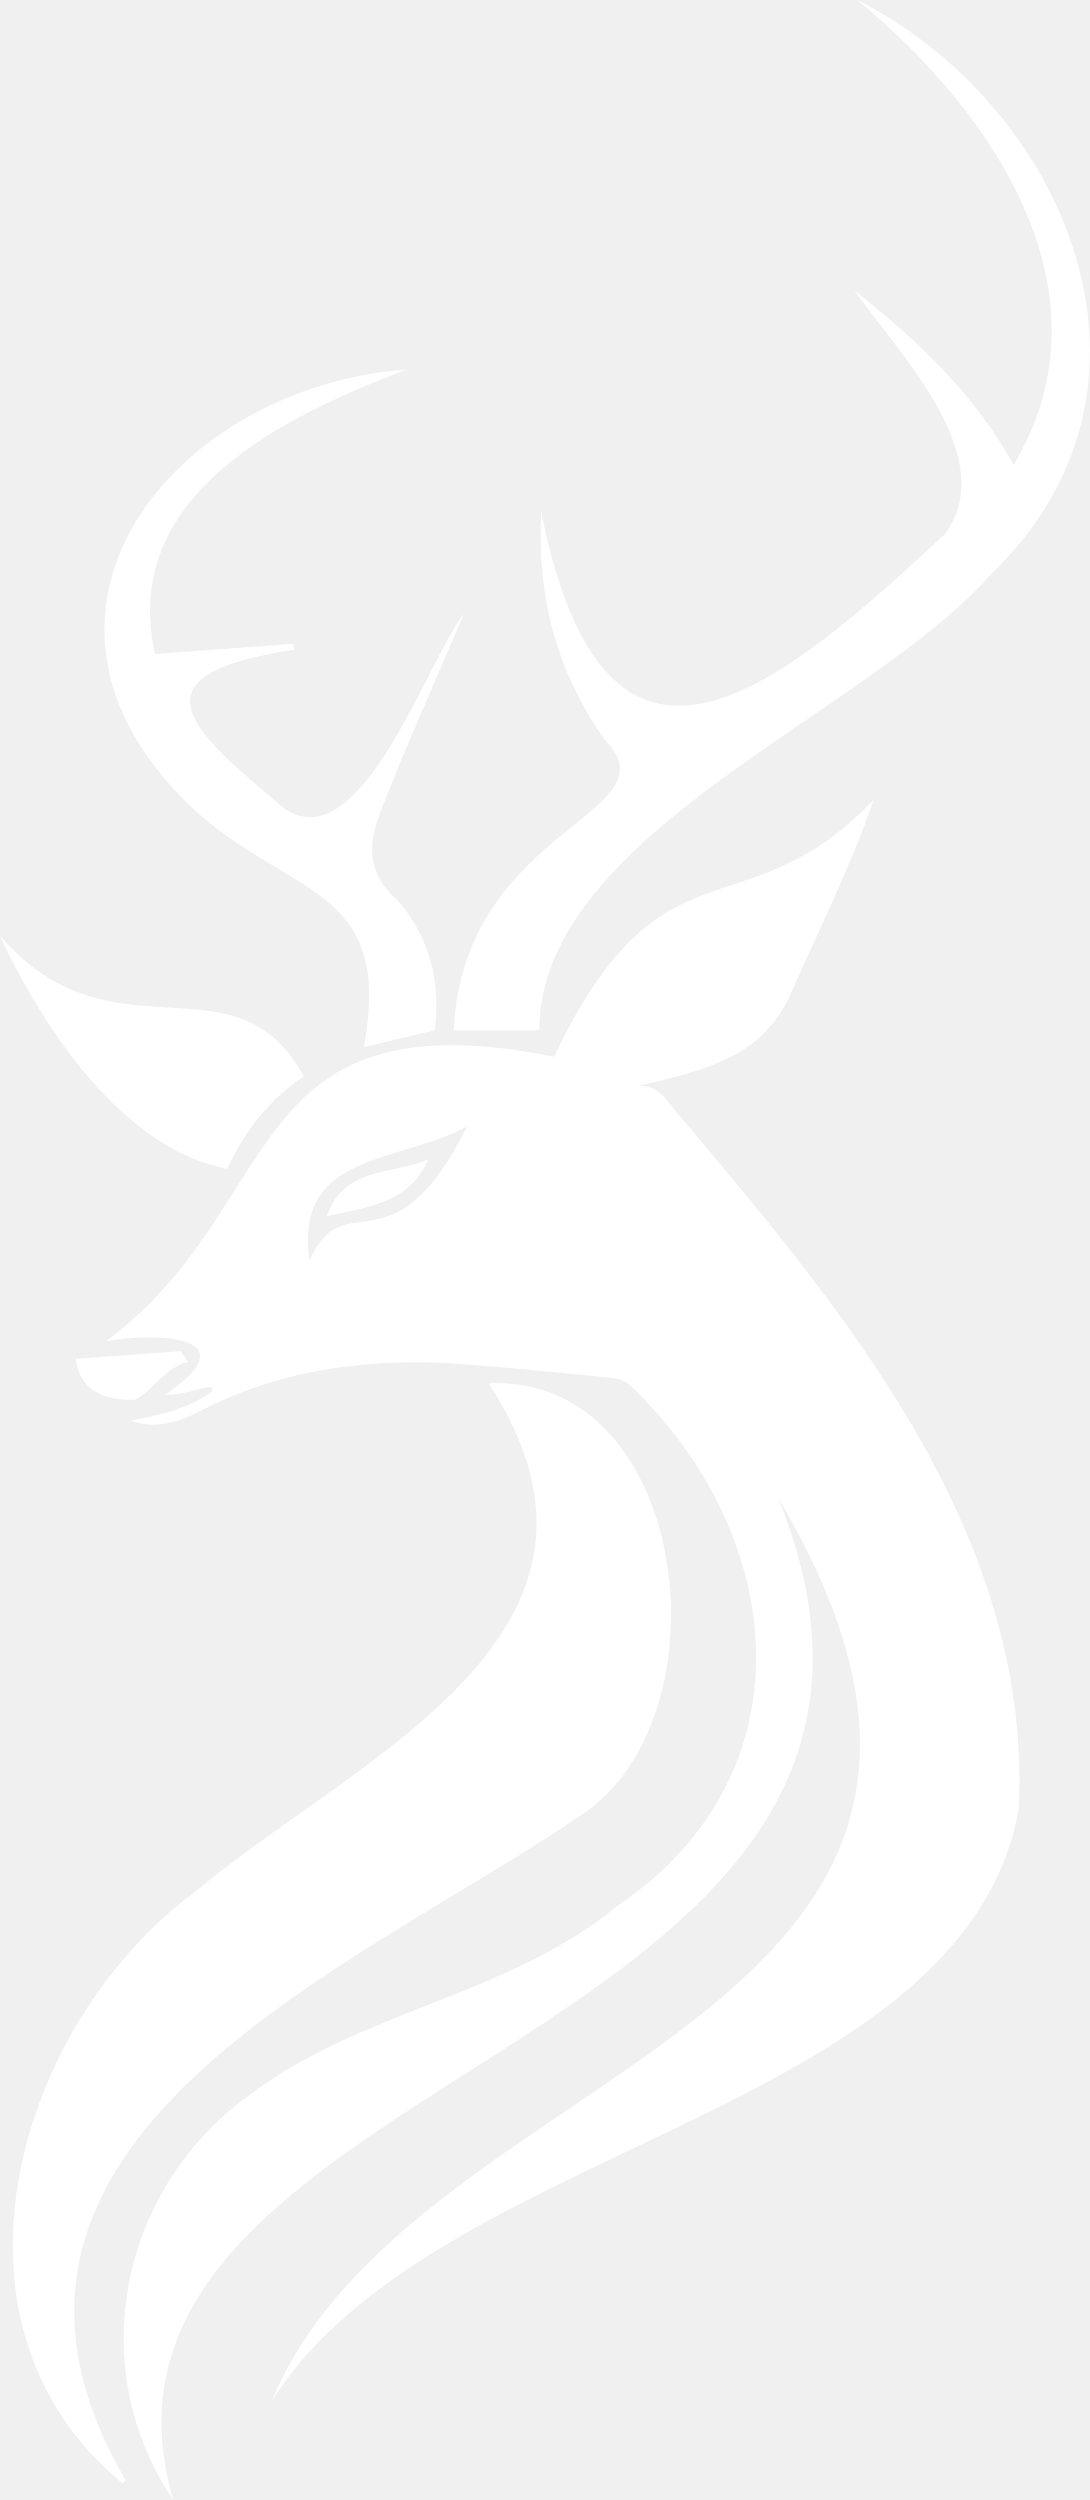
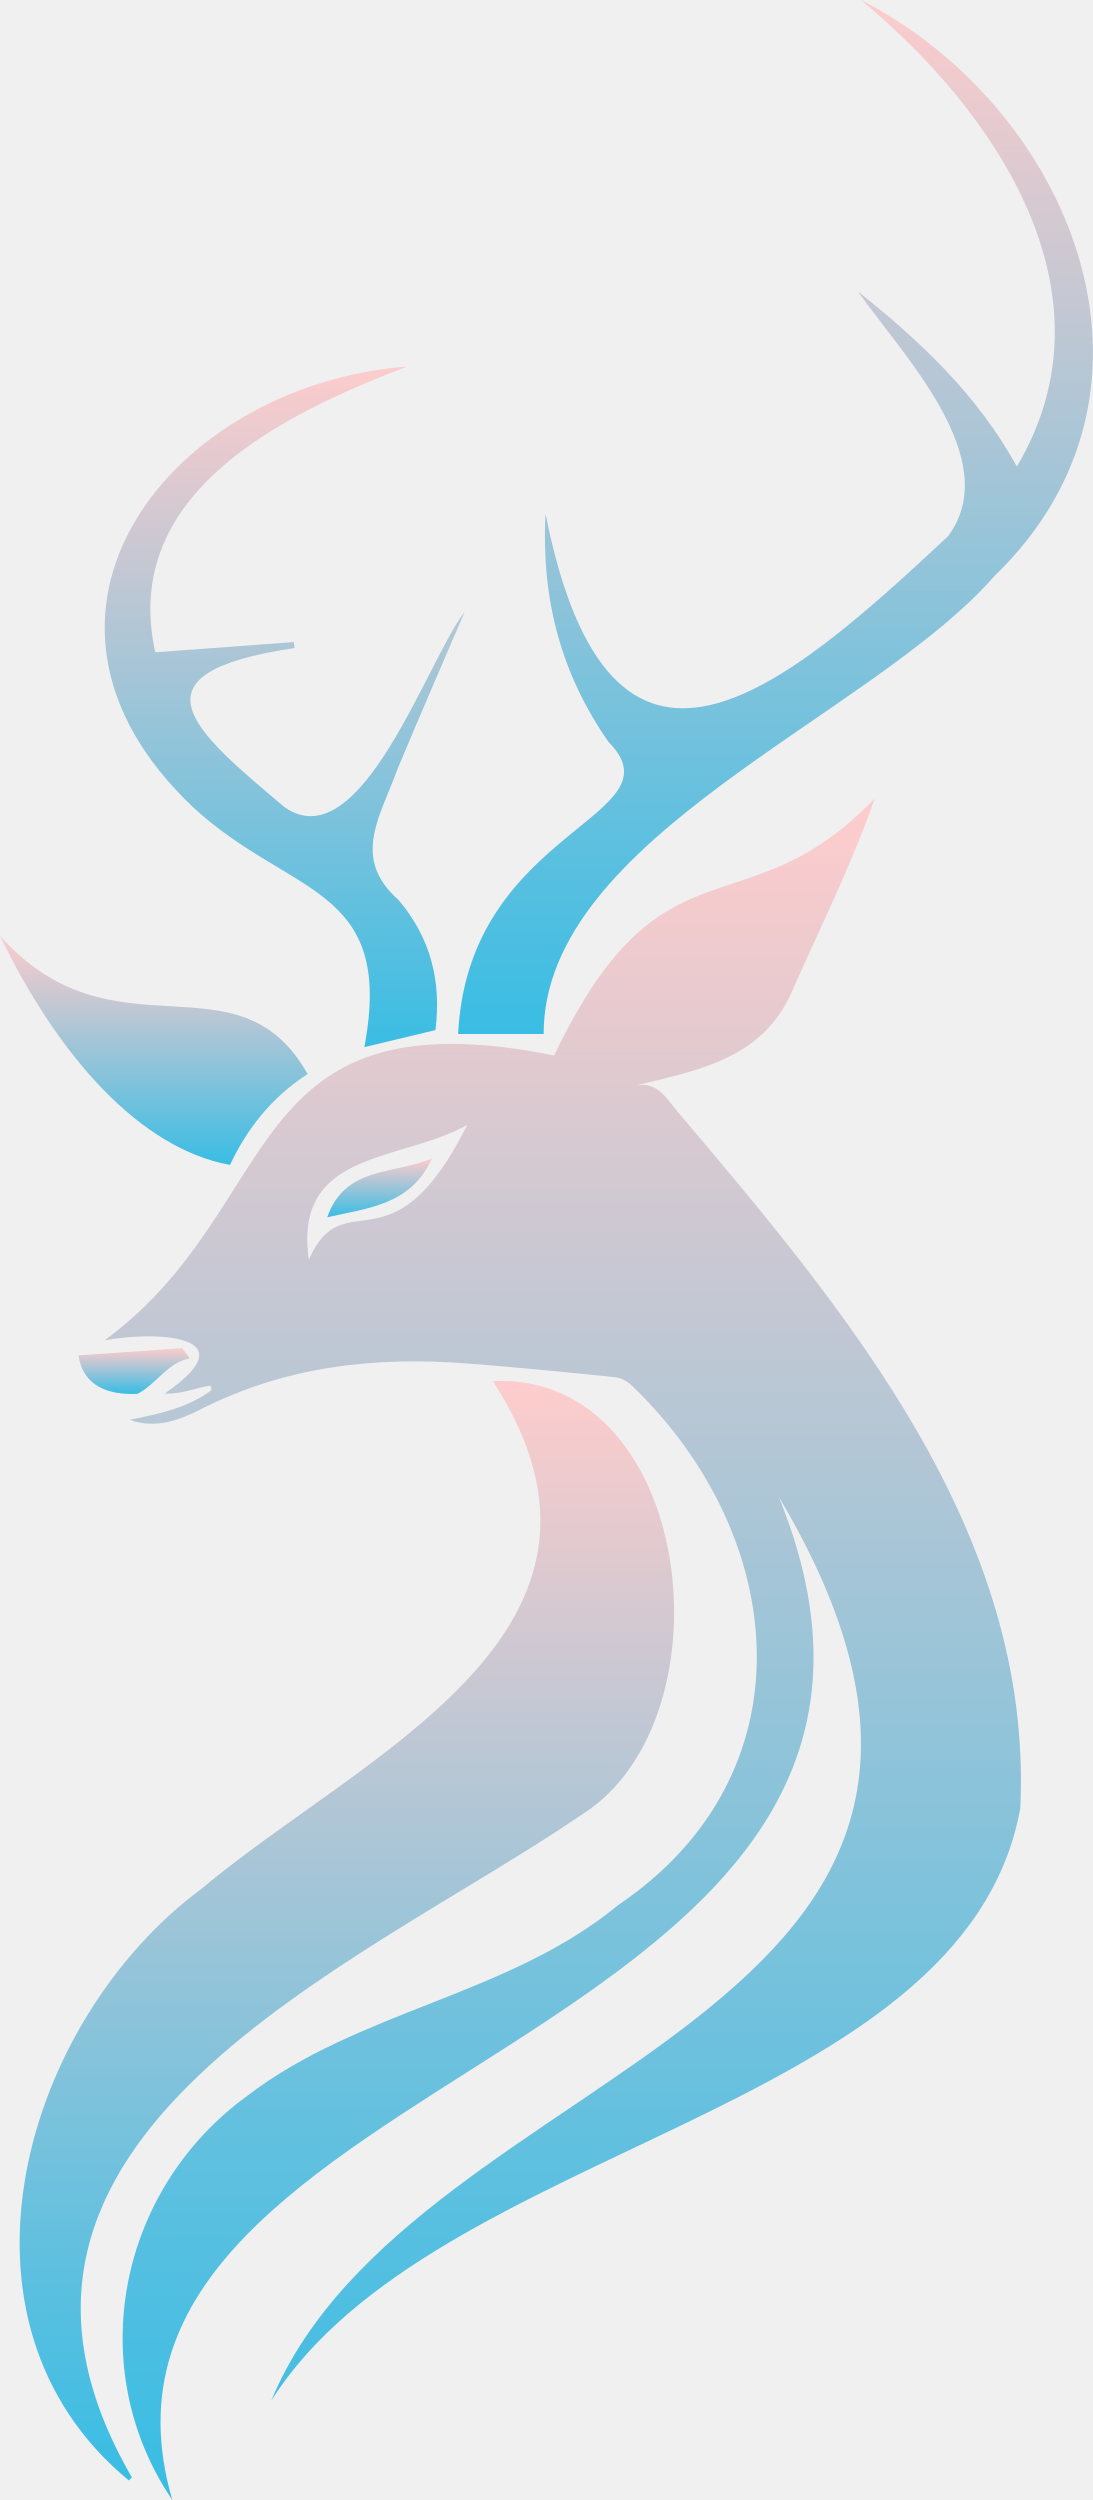
- <svg xmlns="http://www.w3.org/2000/svg" width="230.246px" height="528.14px" viewBox="0 0 230.246 528.14" version="1.1">
-   <g transform="translate(-226, -116)" fill="#ffffff">
-     <g transform="translate(226, 116)">
-       <path d="M57.45,507.17 C87.47,434.44 230.61,428.18 164.36,316.39 C212.12,434.18 9.66,435.54 36.6,528.14 C17.62,500.02 25.38,462.49 52.37,442.85 C75.91,424.74 107.39,421.7 130.58,402.53 C171.31,374.92 166.56,325.05 133.62,293.12 C132.68,292.18 131.28,291.3 130.01,291.17 C119.53,290.08 109.04,289.05 98.53,288.24 C79.12,286.75 60.28,288.9 42.67,297.89 C37.86,300.34 33.03,302.08 27.6,300.14 C33.72,298.92 39.79,297.68 44.87,293.88 C44.79,293.56 44.72,293.24 44.64,292.92 C41.32,293.46 38.49,294.75 34.98,294.61 C52.95,282.27 33.41,281.35 22.36,283.36 C60.84,254.97 50.11,209.81 117.04,223.24 C139.92,175.21 157.05,197.72 184.56,168.99 C179.89,182.55 173.44,195.52 167.6,208.66 C161.44,224.1 147.53,226.31 133.23,229.81 C138.31,228.28 140.3,231.71 142.79,234.8 C178.23,276.79 218.08,323.74 215.23,382.21 C203.29,447.16 91.81,452.67 57.45,507.17 L57.45,507.17 Z M98.73,237.9 C84.56,245.85 62.06,243.13 65.36,266.34 C72.8,249.43 82.85,269.83 98.73,237.9 L98.73,237.9 Z" />
-       <path d="M103.24,292.22 C145.96,290.35 154.28,363.26 122.46,383.67 C75.04,415.94 -15.57,451.75 26.56,523.99 C26.33,524.2 26.11,524.4 25.88,524.61 C-15.13,490.92 3.46,427.39 41.47,399.45 C75.34,371.1 137.8,345.29 103.24,292.22 Z" />
-       <path d="M180.53,61.39 C193.55,71.71 205.68,82.95 214.14,98.2 C235.91,61.72 209.58,23.4 181.1,1.42108547e-14 C225.16,22.33 250.67,81.66 209.34,121.31 C183.34,150.9 113.9,176.15 113.94,217.67 L95.83,217.67 C97.99,174.23 143.39,172.05 127.65,156.15 C117.75,141.99 113.4,126.39 114.33,108.12 C128.05,176.8 164.52,145.45 199.59,112.86 C211.65,96.64 189.69,74.44 180.53,61.4 L180.53,61.39 Z" />
-       <path d="M85.9,78.04 C59.55,88.09 25.27,104.68 32.74,138.16 C42.5,137.44 52.22,136.73 61.94,136.01 C62,136.43 62.07,136.84 62.13,137.26 C26.33,142.58 40.67,154.56 60.06,170.78 C76.17,181.91 90.18,139.63 98.01,129.66 C93.29,140.64 88.5,151.59 83.89,162.61 C80.13,172.92 74.04,181.5 84.12,190.32 C90.76,198.2 93.17,207.28 91.84,217.64 C86.92,218.82 81.9,220.02 76.85,221.22 C83.3,186.96 61.25,189.69 40.71,170.75 C-2.36,130.04 36.14,81.84 85.9,78.04 Z" />
-       <path d="M0.01,197.73 C23.76,225.14 49.6,200.73 64.2,227.4 C56.81,232.31 51.62,239.03 48,246.92 C29.16,243.37 12.18,223.59 0,197.74 L0.01,197.73 Z" />
-       <path d="M39.77,287.74 C34.98,288.66 32.59,293.58 28.57,295.68 C22.5,295.98 16.89,294.03 15.98,287.06 C23.86,286.49 31.01,285.98 38.16,285.46 L39.77,287.73 L39.77,287.74 Z" />
-       <path d="M90.51,244.92 C82.85,248.24 72.72,246.39 69.03,256.91 C77.44,255 86.24,254.41 90.51,244.92 Z" id="路径" />
+ <svg xmlns="http://www.w3.org/2000/svg" width="167px" height="382px" viewBox="0 0 167 382" version="1.1">
+   <defs>
+     <linearGradient x1="50%" y1="0%" x2="50%" y2="100%" id="linearGradient-1">
+       <stop stop-color="#FECCCC" offset="0%" />
+       <stop stop-color="#39BDE4" offset="100%" />
+     </linearGradient>
+     <linearGradient x1="50%" y1="0%" x2="50%" y2="100%" id="linearGradient-2">
+       <stop stop-color="#FECCCC" offset="0%" />
+       <stop stop-color="#39BDE4" offset="100%" />
+     </linearGradient>
+     <linearGradient x1="50%" y1="0%" x2="50%" y2="100%" id="linearGradient-3">
+       <stop stop-color="#FECCCC" offset="0%" />
+       <stop stop-color="#39BDE4" offset="100%" />
+     </linearGradient>
+     <linearGradient x1="50%" y1="0%" x2="50%" y2="100%" id="linearGradient-4">
+       <stop stop-color="#FECCCC" offset="0%" />
+       <stop stop-color="#39BDE4" offset="100%" />
+     </linearGradient>
+     <linearGradient x1="50%" y1="0%" x2="50%" y2="100%" id="linearGradient-5">
+       <stop stop-color="#FECCCC" offset="0%" />
+       <stop stop-color="#39BDE4" offset="100%" />
+     </linearGradient>
+     <linearGradient x1="50%" y1="0%" x2="50%" y2="100%" id="linearGradient-6">
+       <stop stop-color="#FECCCC" offset="0%" />
+       <stop stop-color="#39BDE4" offset="100%" />
+     </linearGradient>
+     <linearGradient x1="50%" y1="0%" x2="50%" y2="100%" id="linearGradient-7">
+       <stop stop-color="#FECCCC" offset="0%" />
+       <stop stop-color="#39BDE4" offset="100%" />
+     </linearGradient>
+   </defs>
+   <g id="页面-1" stroke="none" stroke-width="1" fill="none" fill-rule="evenodd">
+     <g id="画板" transform="translate(-167, -59)" fill-rule="nonzero">
+       <g id="logo" transform="translate(167, 59)">
+         <path d="M41.452,366.819 C63.227,314.168 167.051,309.636 118.997,228.708 C153.639,313.979 6.788,314.964 26.329,382 C12.562,361.643 18.191,334.474 37.767,320.256 C54.842,307.145 77.675,304.945 94.496,291.067 C124.039,271.079 120.593,234.977 96.701,211.862 C96.019,211.181 95.003,210.544 94.082,210.45 C86.481,209.661 78.872,208.915 71.249,208.329 C57.17,207.25 43.505,208.807 30.732,215.315 C27.243,217.088 23.739,218.348 19.801,216.944 C24.24,216.06 28.643,215.163 32.327,212.412 C32.269,212.18 32.218,211.948 32.16,211.717 C29.752,212.108 27.7,213.042 25.154,212.94 C38.188,204.007 24.015,203.341 16,204.796 C43.911,184.244 36.128,151.551 84.675,161.273 C101.27,126.503 113.695,142.799 133.649,122 C130.262,131.817 125.583,141.206 121.348,150.718 C116.879,161.896 106.79,163.496 96.418,166.03 C100.103,164.922 101.546,167.405 103.352,169.642 C129.058,200.04 157.962,234.028 155.895,276.357 C147.235,323.376 66.374,327.365 41.452,366.819 L41.452,366.819 Z M71.394,171.886 C61.116,177.641 44.796,175.672 47.189,192.475 C52.586,180.233 59.875,195.001 71.394,171.886 L71.394,171.886 Z" id="形状" fill="url(#linearGradient-1)" />
+         <path d="M75.303,211.026 C106.026,209.674 112.01,262.374 89.126,277.127 C55.023,300.452 -10.142,326.336 20.157,378.552 C19.992,378.704 19.833,378.848 19.668,379 C-9.825,354.648 3.544,308.728 30.88,288.533 C55.238,268.041 100.158,249.385 75.303,211.026 Z" id="路径" fill="url(#linearGradient-2)" />
+         <path d="M131.123,44.561 C140.518,52.052 149.272,60.211 155.377,71.28 C171.087,44.801 152.086,16.985 131.534,0 C163.329,16.209 181.738,59.274 151.913,88.055 C133.151,109.534 83.04,127.862 83.069,158 L70,158 C71.559,126.468 104.321,124.886 92.963,113.345 C85.818,103.066 82.679,91.743 83.35,78.481 C93.251,128.334 119.569,105.578 144.877,81.922 C153.58,70.148 137.733,54.034 131.123,44.568 L131.123,44.561 Z" id="路径" fill="url(#linearGradient-3)" />
+         <path d="M62.229,56 C43.145,63.3 18.318,75.35 23.728,99.669 C30.797,99.146 37.836,98.63 44.876,98.107 C44.92,98.412 44.97,98.71 45.014,99.015 C19.085,102.879 29.471,111.581 43.515,123.362 C55.182,131.447 65.329,100.736 71,93.495 C67.582,101.47 64.112,109.424 60.774,117.428 C58.05,124.917 53.64,131.149 60.94,137.556 C65.749,143.279 67.495,149.875 66.531,157.4 C62.968,158.257 59.332,159.128 55.675,160 C60.346,135.115 44.376,137.098 29.5,123.341 C-1.694,93.771 26.19,58.76 62.229,56 Z" id="路径" fill="url(#linearGradient-4)" />
+         <path d="M0.007,143 C17.394,162.503 36.312,145.135 47,164.111 C41.59,167.605 37.79,172.386 35.14,178 C21.348,175.474 8.917,161.4 0,143.007 L0.007,143 Z" id="路径" fill="url(#linearGradient-5)" />
+         <path d="M29,207.557 C25.577,208.186 23.869,211.546 20.997,212.98 C16.659,213.185 12.65,211.853 12,207.093 C17.631,206.703 22.74,206.355 27.85,206 L29,207.55 L29,207.557 Z" id="路径" fill="url(#linearGradient-6)" />
+         <path d="M66,177 C60.294,179.492 52.749,178.103 50,186 C56.264,184.566 62.819,184.123 66,177 Z" id="路径" fill="url(#linearGradient-7)" />
+       </g>
    </g>
  </g>
</svg>
